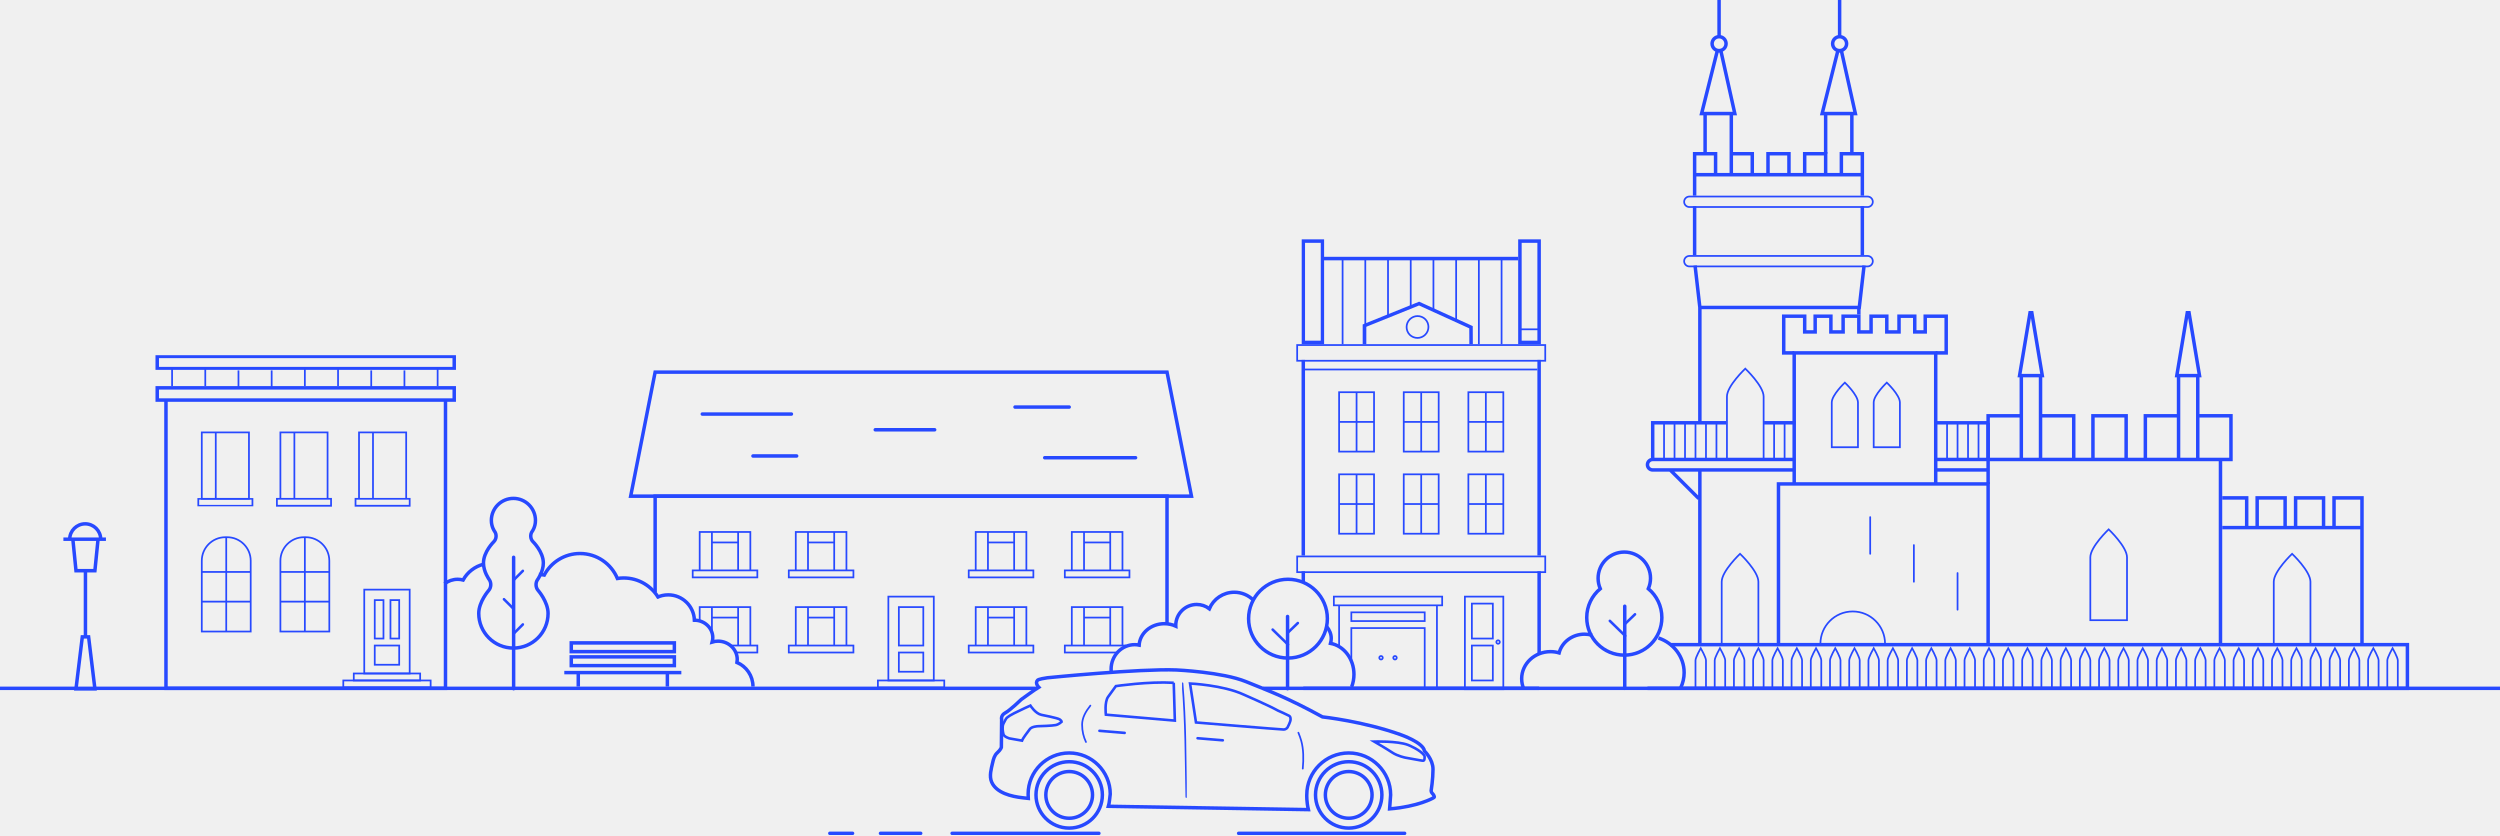
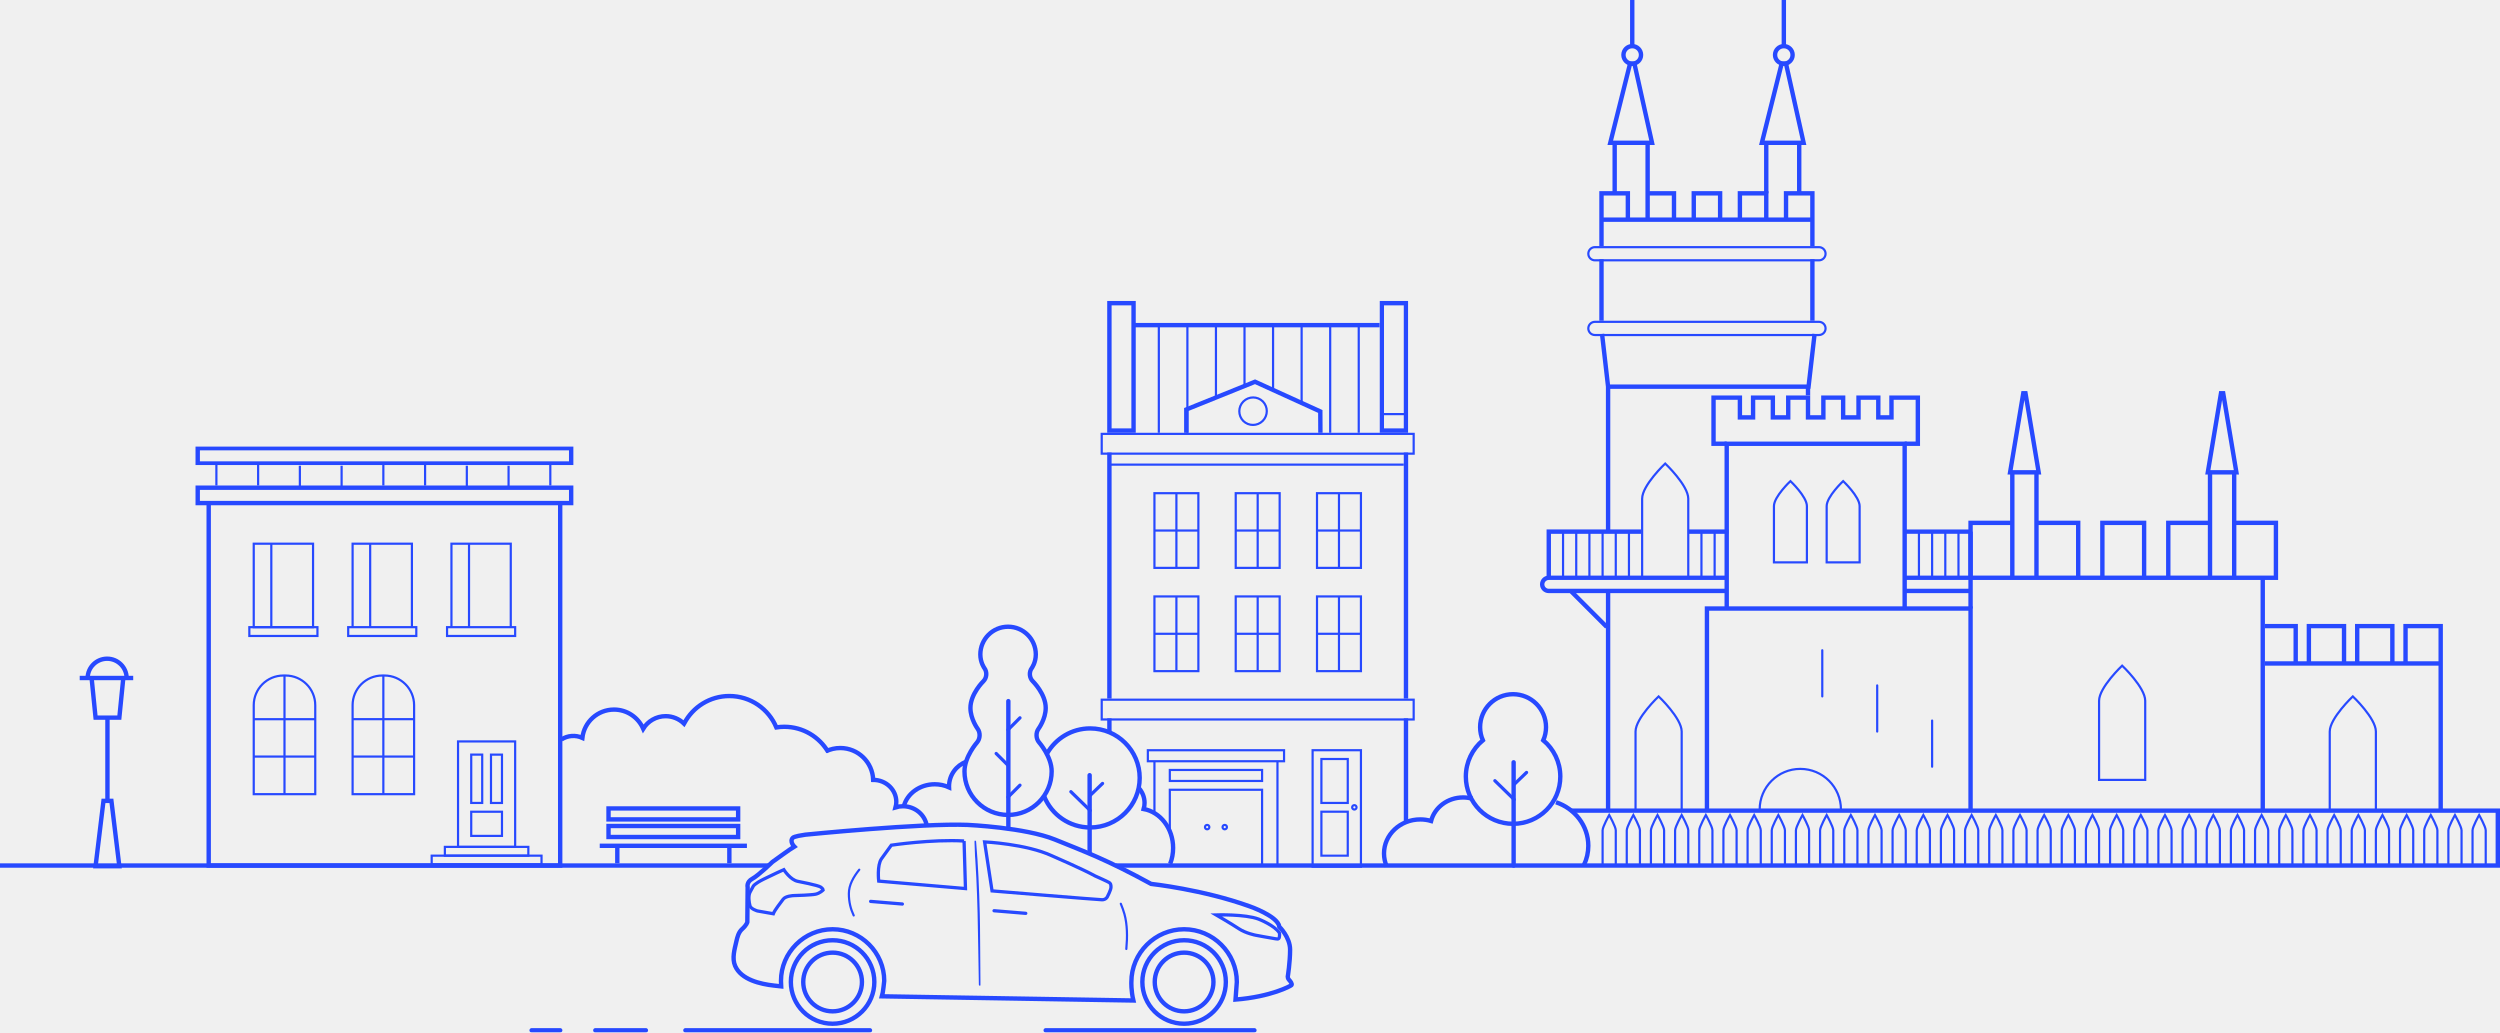
- <svg xmlns="http://www.w3.org/2000/svg" xmlns:xlink="http://www.w3.org/1999/xlink" width="1431" height="478" viewBox="0 0 1431 478">
+ <svg xmlns="http://www.w3.org/2000/svg" xmlns:xlink="http://www.w3.org/1999/xlink" width="1138" height="470" viewBox="0 0 1138 470">
  <defs>
-     <path id="a" d="M0 478h1431V0H0z" />
+     <path id="a" d="M0 470h1138V0H0z" />
  </defs>
  <g fill="none" fill-rule="evenodd">
    <path stroke="#2749FF" d="M98.5 211v10m17 64.5h27v-38h-27zm28 76h-28V321c0-7.456 6.044-13.5 13.5-13.5h1c7.456 0 13.5 6.044 13.5 13.5v40.5z" />
    <path stroke="#2749FF" stroke-width="2" d="M39.894 308.63a8.88 8.88 0 0 1 17.759 0m-21.366 0h24.349m-18.939.001l1.804 18.036h10.821l1.804-18.036m-7.214 18.036v37.875m-5.411 29.76l3.607-29.76h3.607l3.608 29.76z" />
    <mask id="b" fill="#fff">
      <use xlink:href="#a" />
    </mask>
    <path stroke="#2749FF" mask="url(#b)" d="M196.5 393.5h50v-4h-50zm-67-86v54m-14-34.122h28" />
    <path stroke="#2749FF" stroke-width="2" mask="url(#b)" d="M90 211h170v-7H90z" />
-     <path stroke="#2749FF" mask="url(#b)" d="M113.5 289.5h31v-4h-31z" />
-     <path stroke="#2749FF" stroke-width="2" mask="url(#b)" d="M956 369h422v25H943" />
-     <path stroke="#2749FF" d="M970.5 393.938V377.98c0-1.651 3-6.98 3-6.98s3 5.329 3 6.98V394m5-.063v-15.956c0-1.651 3-6.98 3-6.98s3 5.329 3 6.98V394" mask="url(#b)" />
-     <path stroke="#2749FF" stroke-width="2" d="M1027 269h-81c-1.65 0-3-1.35-3-3s1.35-3 3-3h81m-54 6v100m-17-100l16.375 16.375M1018 369v-92h120v92" mask="url(#b)" />
-     <path stroke="#2749FF" stroke-linecap="round" d="M1070.5 296v21m25-5v21m25-5v21" mask="url(#b)" />
-     <path stroke="#2749FF" stroke-width="2" mask="url(#b)" d="M1027 277v-75h81v75" />
-     <path stroke="#2749FF" d="M992.5 393.938V377.98c0-1.651 3-6.98 3-6.98s3 5.329 3 6.98V394m5-.063v-15.956c0-1.651 3-6.98 3-6.98s3 5.329 3 6.98V394m5-.063v-15.956c0-1.651 3-6.98 3-6.98s3 5.329 3 6.98V394m5-.063v-15.956c0-1.651 3-6.98 3-6.98s3 5.329 3 6.98V394m5-.063v-15.956c0-1.651 3-6.98 3-6.98s3 5.329 3 6.98V394m5-.063v-15.956c0-1.651 3-6.98 3-6.98s3 5.329 3 6.98V394m5-.063v-15.956c0-1.651 3-6.98 3-6.98s3 5.329 3 6.98V394m5-.063v-15.956c0-1.651 3-6.98 3-6.98s3 5.329 3 6.98V394m5-.063v-15.956c0-1.651 3-6.98 3-6.98s3 5.329 3 6.98V394m5-.063v-15.956c0-1.651 3-6.98 3-6.98s3 5.329 3 6.98V394m5-.063v-15.956c0-1.651 3-6.98 3-6.98s3 5.329 3 6.98V394m5-.063v-15.956c0-1.651 3-6.98 3-6.98s3 5.329 3 6.98V394m-113-25v-36c0-6.075-10.5-16-10.5-16s-10.5 9.925-10.5 16v36" mask="url(#b)" />
-     <path stroke="#2749FF" stroke-width="2" mask="url(#b)" d="M946 263v-21h42" />
-     <path stroke="#2749FF" d="M1009.5 263v-36c0-6.075-10.5-16-10.5-16s-10.5 9.925-10.5 16v36m90.5 105.5c0-10.217-8.283-18.5-18.5-18.5s-18.5 8.283-18.5 18.5m82.5 25.438V377.98c0-1.651 3-6.98 3-6.98s3 5.329 3 6.98V394m5-.063v-15.956c0-1.651 3-6.98 3-6.98s3 5.329 3 6.98V394m5-.063v-15.956c0-1.651 3-6.98 3-6.98s3 5.329 3 6.98V394m5-.063v-15.956c0-1.651 3-6.98 3-6.98s3 5.329 3 6.98V394m5-.063v-15.956c0-1.651 3-6.98 3-6.98s3 5.329 3 6.98V394m5-.063v-15.956c0-1.651 3-6.98 3-6.98s3 5.329 3 6.98V394m5-.063v-15.956c0-1.651 3-6.98 3-6.98s3 5.329 3 6.98V394m5-.063v-15.956c0-1.651 3-6.98 3-6.98s3 5.329 3 6.98V394m5-.063v-15.956c0-1.651 3-6.98 3-6.98s3 5.329 3 6.98V394m5-.063v-15.956c0-1.651 3-6.98 3-6.98s3 5.329 3 6.98V394m5-.063v-15.956c0-1.651 3-6.98 3-6.98s3 5.329 3 6.98V394m5-.063v-15.956c0-1.651 3-6.98 3-6.98s3 5.329 3 6.98V394m5-.063v-15.956c0-1.651 3-6.98 3-6.98s3 5.329 3 6.98V394m5-.063v-15.956c0-1.651 3-6.98 3-6.98s3 5.329 3 6.98V394m5-.063v-15.956c0-1.651 3-6.98 3-6.98s3 5.329 3 6.98V394m5-.063v-15.956c0-1.651 3-6.98 3-6.98s3 5.329 3 6.98V394m5-.063v-15.956c0-1.651 3-6.98 3-6.98s3 5.329 3 6.98V394m5-.063v-15.956c0-1.651 3-6.98 3-6.98s3 5.329 3 6.98V394m5-.063v-15.956c0-1.651 3-6.98 3-6.98s3 5.329 3 6.98V394m5-.063v-15.956c0-1.651 3-6.98 3-6.98s3 5.329 3 6.98V394m5-.063v-15.956c0-1.651 3-6.98 3-6.98s3 5.329 3 6.98V394m5-.063v-15.956c0-1.651 3-6.98 3-6.98s3 5.329 3 6.98V394m5-.063v-15.956c0-1.651 3-6.98 3-6.98s3 5.329 3 6.98V394m-420-152v21m6-21v21m6-21v21m6-21v21m6-21v21m6-21v21m33-21v21m6-21v21m93-21v21m6-21v21m6-21v21m6-21v21m-69-7v-25.615c0-4.323-7.5-11.385-7.5-11.385s-7.5 7.062-7.5 11.385V256h15zm24 0v-25.615c0-4.323-7.5-11.385-7.5-11.385s-7.5 7.062-7.5 11.385V256h15zm235 113v-36c0-6.075-10.5-16-10.5-16s-10.5 9.925-10.5 16v36" mask="url(#b)" />
-     <path stroke="#2749FF" stroke-width="2" mask="url(#b)" d="M1156 215l6-36h1l6 36zm1 48v-48h11v48m78-48l6-36h1l6 36zm1 48v-48h11v48m-120 0v-25h19m11 0h19v25m11 0v-25h19v25m11 0v-25h19" />
-     <path stroke="#2749FF" stroke-width="2" mask="url(#b)" d="M1138 263h139v-25h-19" />
-     <path stroke="#2749FF" d="M1069 152.5H967c-1.65 0-3-1.35-3-3s1.35-3 3-3h102c1.65 0 3 1.35 3 3s-1.35 3-3 3zm0-34H967c-1.65 0-3-1.35-3-3s1.35-3 3-3h102c1.65 0 3 1.35 3 3s-1.35 3-3 3z" mask="url(#b)" />
-     <path stroke="#2749FF" stroke-width="2" mask="url(#b)" d="M970.25 152l2.75 24h91.25l2.75-24m-94 24v66m91-66v4" />
-     <path stroke="#2749FF" d="M1217.5 355v-36c0-6.075-10.5-16-10.5-16s-10.5 9.925-10.5 16v36h21z" mask="url(#b)" />
-     <path stroke="#2749FF" stroke-width="2" d="M1108 242h30m-30 21h30m-30 6h30M970 100V88h12v12m9 0V88h12v12m9 0V88h12v12m9 0V88h12v12m9 0V88h12v12m-96 12v-12h96v12m-92-47l9-36h2l8 36zm2 23V65h15v23m281 214h80v67m-16-67v-17h16v17m-38 0v-17h16v17m-38 0v-17h16v17m-36-17h14v17" mask="url(#b)" />
-     <path stroke="#2749FF" stroke-width="2" d="M984 0v21m4 4a4 4 0 1 1-8 0 4 4 0 0 1 8 0zm55 40l9-36h2l8 36zm2 23V65h15v23" mask="url(#b)" />
-     <path stroke="#2749FF" stroke-width="2" d="M1053 0v21m4 4a4 4 0 1 1-8 0 4 4 0 0 1 8 0zm-30 177h-6v-21h12v9h6v-9h9v9h7v-9h9v9h7v-9h9v9h7v-9h9v9h6v-9h12v21h-6M881 327v47.5m0 19.5H746m0-60.333V327" mask="url(#b)" />
-     <path stroke="#2749FF" d="M822.5 346.5v48m-56-25v-23m0-41h20v-34h-20zm72 89h22v-53h-22zm-96-67h142v-9h-142zm34-56.5v34.5m10-17h-20m74 17h20v-34h-20zm10-34.5v34.5m10-17h-20m-37 17h20v-34h-20zm10-34.5v34.5m10-17h-20m-37-30h20v-34h-20zm10-34.5v34.5m10-17h-20m74 17h20v-34h-20zm10-34.5v34.5m10-17h-20m-37 17h20v-34h-20zm10-34.5v34.5m10-17h-20" mask="url(#b)" />
-     <path stroke="#2749FF" stroke-width="2" d="M746 318V206m135 0v112" mask="url(#b)" />
-     <path stroke="#2749FF" d="M746 211.5h134m-137.5-5h142v-9h-142z" mask="url(#b)" />
-     <path stroke="#2749FF" stroke-width="2" mask="url(#b)" d="M746 196h11v-58h-11z" />
-     <path stroke="#2749FF" d="M746 188.5h11" mask="url(#b)" />
-     <path stroke="#2749FF" stroke-width="2" mask="url(#b)" d="M870 196h11v-58h-11z" />
-     <path stroke="#2749FF" d="M870 188.5h11m-38.5 177h12v-20h-12zm-74-217.5v49m13-49v49m13-49v33m13-33v28m13-28v30m13-30v36m13-36v49m13-49v49" mask="url(#b)" />
-     <path stroke="#2749FF" stroke-width="2" mask="url(#b)" d="M781 197v-10.604l31.291-12.625L842 187.298l.05 9.702" />
-     <path stroke="#2749FF" d="M815.837 182.727a6.291 6.291 0 0 1-8.896 8.897 6.291 6.291 0 0 1 8.896-8.897zM842.5 389.5h12v-20h-12zm16-22a1 1 0 1 1-2 0 1 1 0 0 1 2 0zm-85 10.251V359.5h42v34m-52-47h62v-5h-62z" mask="url(#b)" />
-     <path stroke="#2749FF" d="M791.5 376.5a1 1 0 1 1-2 0 1 1 0 0 1 2 0zm8 0a1 1 0 1 1-2 0 1 1 0 0 1 2 0zm-26-21h42v-5h-42z" mask="url(#b)" />
-     <path stroke="#2749FF" stroke-width="2" d="M1431 394H723m-129 0H0m276.91-71.049c-5.093 1.218-9.362 4.561-11.82 9.038a12.4 12.4 0 0 0-3.09-.403c-2.844 0-5.461.96-7.55 2.57m53.996-5.322c1.058 0 2.09.107 3.09.309 3.891-7.322 11.594-12.309 20.464-12.309 9.645 0 17.911 5.896 21.397 14.28a23.378 23.378 0 0 1 3.603-.28c8.541 0 15.998 4.626 20.014 11.506" mask="url(#b)" />
-     <path stroke="#2749FF" mask="url(#b)" d="M508.5 389.5h26v-48h-26z" />
-     <path stroke="#2749FF" mask="url(#b)" d="M514.5 369.5h14v-22h-14zm-12 24h38v-4h-38z" />
-     <path stroke="#2749FF" stroke-width="2" d="M431 393c0-6.211-3.774-11.539-9.154-13.818.092-.549.154-1.108.154-1.682 0-5.799-4.925-10.5-11-10.5a11.46 11.46 0 0 0-3.343.497c.216-.8.343-1.634.343-2.497 0-5.523-4.701-10-10.525-9.999-.266-8.052-6.859-14.501-14.975-14.501-2.333 0-4.541.532-6.509 1.482M375 339v-55h293v72.667" mask="url(#b)" />
-     <path stroke="#2749FF" mask="url(#b)" d="M514.5 384.5h14v-11h-14z" />
-     <path stroke="#2749FF" stroke-width="2" mask="url(#b)" d="M682 284H361l14-71h293z" />
-     <path stroke="#2749FF" mask="url(#b)" d="M640.001 373.5H609.5v-4h35m-31 0h7v-22h-7zm7-16h15v-6h-15zm15 16h7v-22h-7zm-26-39h37v-4h-37zm4-4h7v-22h-7zm7-16h15v-6h-15zm15 16h7v-22h-7zm-81 47h37v-4h-37zm4-4h7v-22h-7zm7-16h15v-6h-15zm15 16h7v-22h-7zm-26-39h37v-4h-37zm4-4h7v-22h-7zm7-16h15v-6h-15zm15 16h7v-22h-7zm-129 47h37v-4h-37zm4-4h7v-22h-7zm7-16h15v-6h-15zm15 16h7v-22h-7zm-26-39h37v-4h-37zm4-4h7v-22h-7zm7-16h15v-6h-15zm15 16h7v-22h-7zm-59 43h15v4h-12.167M400.5 355.335V347.5h7v14m0-8h15v-6h-15zm15 16h7v-22h-7zm-26-39h37v-4h-37zm4-4h7v-22h-7zm7-16h15v-6h-15zm15 16h7v-22h-7z" />
-     <path stroke="#2749FF" stroke-linecap="round" stroke-width="2" d="M402 237h51m-22 24h25m45-15h34m63 16h52m-69-29h31" mask="url(#b)" />
-     <path stroke="#2749FF" stroke-width="2" d="M796 455c0-13.2-10.8-24-24-24s-24 10.8-24 24c0 0-.175 3.858.912 8.429l-114.435-1.91c.476-1.483 1.023-7.019 1.023-7.019 0-12.925-10.575-23.5-23.5-23.5s-23.5 10.575-23.5 23.5l.1 2.5-3.309-.368c-6.171-.686-14.913-2.672-17.652-8.933-1.535-3.508-.225-7.687.555-11.163.449-1.994 1.01-4.17 2.589-5.59 2.124-1.912 2.397-3.185 2.397-3.185l.151-15.923s-.637-2.336 2.123-3.822c2.76-1.487 9.129-7.643 9.129-7.643s8.493-6.157 9.979-7.007c0 0-2.335-2.335-.637-4.034 0 0 .425-.637 5.626-1.38 0 0 52.866-5.307 73.885-4.458 0 0 26.22 1.168 39.808 6.688 13.588 5.52 23.567 9.13 43.736 20.17 0 0 23.566 2.547 44.798 10.19 0 0 12.951 4.459 13.588 9.342 0 0 4.883 4.671 4.883 10.403 0 5.733-1.062 12.315-1.062 12.315s0 .848.637 1.485c.637.638 1.487 1.911 1.062 2.336-.425.425-9.342 5.307-25.478 6.582L796 455z" mask="url(#b)" />
-     <path stroke="#2749FF" stroke-linecap="round" stroke-width="1.5" d="M681.185 391.243s18.896.85 30.785 6.37c0 0 14.225 6.156 19.533 9.13 0 0 5.732 2.547 6.37 2.971.636.425.848.85.848 2.124 0 1.273-1.698 4.458-1.698 4.458s-.637 1.274-2.336 1.274c-1.698 0-50.105-4.034-50.105-4.034l-3.397-22.293zm18.739 32.51c-5.437-.445-10.601-.873-14.431-1.19m-41.743-3.055c-5.437-.447-10.6-.874-14.43-1.191m42.523-27.499l.637 21.656-39.49-3.397s-.849-7.219 1.274-10.19a716.27 716.27 0 0 1 4.458-6.158s18.472-2.76 33.121-1.91z" mask="url(#b)" />
-     <path stroke="#2749FF" stroke-linecap="round" d="M624.132 403.889c-2.668 3.349-4.73 6.954-4.73 10.922 0 3.806.84 7.01 2.202 9.907m121.586-5.325c.634 1.528 1.21 3.077 1.653 4.676 1.289 4.67 1.399 10.25.864 15.9" mask="url(#b)" />
-     <path stroke="#2749FF" stroke-linecap="round" stroke-width="2" d="M598.637 455c0 7.38 5.983 13.362 13.363 13.362s13.363-5.982 13.363-13.362-5.983-13.362-13.363-13.362-13.363 5.982-13.363 13.362z" mask="url(#b)" />
-     <path stroke="#2749FF" stroke-linecap="round" stroke-width="2" d="M593 455c0 10.493 8.506 19 19 19s19-8.507 19-19-8.506-19-19-19-19 8.507-19 19z" mask="url(#b)" />
-     <path stroke="#2749FF" stroke-linecap="round" stroke-width="1.5" d="M589.785 403.876s2.972 4.671 6.37 5.308c0 0 9.447 1.804 10.51 2.654 1.06.849 1.06 1.273 1.06 1.273s-1.486 1.487-3.397 1.911c-1.91.424-9.129.637-9.766.637-.637 0-4.034.212-5.095 1.698-1.062 1.487-3.822 4.883-4.459 6.582l-7.219-1.274s-2.972-.849-3.397-2.335c-.424-1.486-.849-4.459 0-6.157.85-1.698 1.487-2.76 1.487-2.76s.424-1.061 4.671-3.184c4.246-2.124 9.235-4.353 9.235-4.353zm196.813 20.594s13.163-.425 19.32 1.91c0 0 7.325 2.867 9.448 6.264 0 0 .212.638 0 1.91-.212 1.274-1.061.85-2.548.638-1.486-.212-8.28-1.487-8.28-1.487s-4.46-.848-7.643-2.971c-3.185-2.123-10.297-6.264-10.297-6.264z" mask="url(#b)" />
-     <path stroke="#2749FF" stroke-linecap="round" d="M676.832 391.137c1.885 21.776 1.797 43.274 2.244 65.073" mask="url(#b)" />
-     <path stroke="#2749FF" stroke-linecap="round" stroke-width="2" d="M709 477h95m-259 0h84m-125 0h23m-52 0h13m270.637-22c0 7.38 5.983 13.362 13.363 13.362s13.363-5.982 13.363-13.362-5.983-13.362-13.363-13.362-13.363 5.982-13.363 13.362z" mask="url(#b)" />
-     <path stroke="#2749FF" stroke-linecap="round" stroke-width="2" d="M753 455c0 10.493 8.506 19 19 19s19-8.507 19-19-8.506-19-19-19-19 8.507-19 19z" mask="url(#b)" />
-     <path stroke="#2749FF" stroke-width="2" d="M773.662 393.216A19.874 19.874 0 0 0 775 386c0-8.941-5.8-16.34-13.397-17.741.251-.88.397-1.802.397-2.76 0-2.613-1-5.004-2.656-6.842m-41.882-15.113A15.445 15.445 0 0 0 706.5 339c-6.41 0-11.91 3.89-14.269 9.44a11.93 11.93 0 0 0-7.23-2.44c-6.629 0-12 5.373-12 12 0 .135.014.266.02.4a15.787 15.787 0 0 0-6.52-1.4c-7.729 0-14.027 5.425-14.459 12.256A13.17 13.17 0 0 0 649.5 369c-7.456 0-13.5 6.268-13.5 14 0 .504.025 1.002.075 1.492m325.962 9.192A20.12 20.12 0 0 0 964 385c0-9.165-6.15-16.958-14.726-19.825m-38.004-1.591A15.981 15.981 0 0 0 907 363c-7.067 0-12.976 4.566-14.566 10.707A17.442 17.442 0 0 0 887.5 373c-9.112 0-16.5 6.939-16.5 15.5 0 2.092.442 4.087 1.241 5.908" mask="url(#b)" />
-     <path stroke="#2749FF" stroke-width="2" d="M943.503 336.98a14.94 14.94 0 0 0 1.247-5.98c0-8.284-6.716-15-15-15-8.285 0-15 6.716-15 15 0 2.127.448 4.147 1.246 5.98-4.732 3.943-7.746 9.878-7.746 16.52 0 11.875 9.626 21.5 21.5 21.5s21.5-9.625 21.5-21.5c0-6.642-3.015-12.577-7.747-16.52zM323 385h67m-59 0v8m51-8v8m-55-12h59v-5h-59zm0-8h59v-5h-59z" mask="url(#b)" />
+     <path stroke="#2749FF" mask="url(#b)" d="M113.5 289.5h31v-4h-31zm616 104.438V377.98c0-1.651 3-6.98 3-6.98s3 5.329 3 6.98V394m5-.063v-15.956c0-1.651 3-6.98 3-6.98s3 5.329 3 6.98V394" />
+     <path stroke="#2749FF" stroke-width="2" d="M786 269h-81c-1.65 0-3-1.35-3-3s1.35-3 3-3h81m-54 6v100m-17-100l16.375 16.375M777 369v-92h120v92" mask="url(#b)" />
+     <path stroke="#2749FF" stroke-linecap="round" d="M829.5 296v21m25-5v21m25-5v21" mask="url(#b)" />
+     <path stroke="#2749FF" stroke-width="2" mask="url(#b)" d="M786 277v-75h81v75" />
+     <path stroke="#2749FF" d="M751.5 393.938V377.98c0-1.651 3-6.98 3-6.98s3 5.329 3 6.98V394m5-.063v-15.956c0-1.651 3-6.98 3-6.98s3 5.329 3 6.98V394m5-.063v-15.956c0-1.651 3-6.98 3-6.98s3 5.329 3 6.98V394m5-.063v-15.956c0-1.651 3-6.98 3-6.98s3 5.329 3 6.98V394m5-.063v-15.956c0-1.651 3-6.98 3-6.98s3 5.329 3 6.98V394m5-.063v-15.956c0-1.651 3-6.98 3-6.98s3 5.329 3 6.98V394m5-.063v-15.956c0-1.651 3-6.98 3-6.98s3 5.329 3 6.98V394m5-.063v-15.956c0-1.651 3-6.98 3-6.98s3 5.329 3 6.98V394m5-.063v-15.956c0-1.651 3-6.98 3-6.98s3 5.329 3 6.98V394m5-.063v-15.956c0-1.651 3-6.98 3-6.98s3 5.329 3 6.98V394m5-.063v-15.956c0-1.651 3-6.98 3-6.98s3 5.329 3 6.98V394m5-.063v-15.956c0-1.651 3-6.98 3-6.98s3 5.329 3 6.98V394m-113-25v-36c0-6.075-10.5-16-10.5-16s-10.5 9.925-10.5 16v36" mask="url(#b)" />
+     <path stroke="#2749FF" stroke-width="2" mask="url(#b)" d="M705 263v-21h42" />
+     <path stroke="#2749FF" d="M768.5 263v-36c0-6.075-10.5-16-10.5-16s-10.5 9.925-10.5 16v36M838 368.5c0-10.217-8.283-18.5-18.5-18.5s-18.5 8.283-18.5 18.5m82.5 25.438V377.98c0-1.651 3-6.98 3-6.98s3 5.329 3 6.98V394m5-.063v-15.956c0-1.651 3-6.98 3-6.98s3 5.329 3 6.98V394m5-.063v-15.956c0-1.651 3-6.98 3-6.98s3 5.329 3 6.98V394m5-.063v-15.956c0-1.651 3-6.98 3-6.98s3 5.329 3 6.98V394m5-.063v-15.956c0-1.651 3-6.98 3-6.98s3 5.329 3 6.98V394m5-.063v-15.956c0-1.651 3-6.98 3-6.98s3 5.329 3 6.98V394m5-.063v-15.956c0-1.651 3-6.98 3-6.98s3 5.329 3 6.98V394m5-.063v-15.956c0-1.651 3-6.98 3-6.98s3 5.329 3 6.98V394m5-.063v-15.956c0-1.651 3-6.98 3-6.98s3 5.329 3 6.98V394m5-.063v-15.956c0-1.651 3-6.98 3-6.98s3 5.329 3 6.98V394m5-.063v-15.956c0-1.651 3-6.98 3-6.98s3 5.329 3 6.98V394m5-.063v-15.956c0-1.651 3-6.98 3-6.98s3 5.329 3 6.98V394m5-.063v-15.956c0-1.651 3-6.98 3-6.98s3 5.329 3 6.98V394m5-.063v-15.956c0-1.651 3-6.98 3-6.98s3 5.329 3 6.98V394m5-.063v-15.956c0-1.651 3-6.98 3-6.98s3 5.329 3 6.98V394m5-.063v-15.956c0-1.651 3-6.98 3-6.98s3 5.329 3 6.98V394m5-.063v-15.956c0-1.651 3-6.98 3-6.98s3 5.329 3 6.98V394m5-.063v-15.956c0-1.651 3-6.98 3-6.98s3 5.329 3 6.98V394m5-.063v-15.956c0-1.651 3-6.98 3-6.98s3 5.329 3 6.98V394m5-.063v-15.956c0-1.651 3-6.98 3-6.98s3 5.329 3 6.98V394m5-.063v-15.956c0-1.651 3-6.98 3-6.98s3 5.329 3 6.98V394m5-.063v-15.956c0-1.651 3-6.98 3-6.98s3 5.329 3 6.98V394m5-.063v-15.956c0-1.651 3-6.98 3-6.98s3 5.329 3 6.98V394m-420-152v21m6-21v21m6-21v21m6-21v21m6-21v21m6-21v21m33-21v21m6-21v21m93-21v21m6-21v21m6-21v21m6-21v21m-69-7v-25.615c0-4.323-7.5-11.385-7.5-11.385s-7.5 7.062-7.5 11.385V256h15zm24 0v-25.615c0-4.323-7.5-11.385-7.5-11.385s-7.5 7.062-7.5 11.385V256h15zm235 113v-36c0-6.075-10.5-16-10.5-16s-10.5 9.925-10.5 16v36" mask="url(#b)" />
+     <path stroke="#2749FF" stroke-width="2" mask="url(#b)" d="M915 215l6-36h1l6 36zm1 48v-48h11v48m78-48l6-36h1l6 36zm1 48v-48h11v48m-120 0v-25h19m11 0h19v25m11 0v-25h19v25m11 0v-25h19" />
+     <path stroke="#2749FF" stroke-width="2" mask="url(#b)" d="M897 263h139v-25h-19" />
+     <path stroke="#2749FF" d="M828 152.5H726c-1.65 0-3-1.35-3-3s1.35-3 3-3h102c1.65 0 3 1.35 3 3s-1.35 3-3 3zm0-34H726c-1.65 0-3-1.35-3-3s1.35-3 3-3h102c1.65 0 3 1.35 3 3s-1.35 3-3 3z" mask="url(#b)" />
+     <path stroke="#2749FF" stroke-width="2" mask="url(#b)" d="M729.25 152l2.75 24h91.25l2.75-24m-94 24v66m91-66v4" />
+     <path stroke="#2749FF" d="M976.5 355v-36c0-6.075-10.5-16-10.5-16s-10.5 9.925-10.5 16v36h21z" mask="url(#b)" />
+     <path stroke="#2749FF" stroke-width="2" d="M867 242h30m-30 21h30m-30 6h30M729 100V88h12v12m9 0V88h12v12m9 0V88h12v12m9 0V88h12v12m9 0V88h12v12m-96 12v-12h96v12m-92-47l9-36h2l8 36zm2 23V65h15v23m281 214h80v67m-16-67v-17h16v17m-38 0v-17h16v17m-38 0v-17h16v17m-36-17h14v17" mask="url(#b)" />
+     <path stroke="#2749FF" stroke-width="2" d="M743 0v21m4 4a4 4 0 1 1-8 0 4 4 0 0 1 8 0zm55 40l9-36h2l8 36zm2 23V65h15v23" mask="url(#b)" />
+     <path stroke="#2749FF" stroke-width="2" d="M812 0v21m4 4a4 4 0 1 1-8 0 4 4 0 0 1 8 0zm-30 177h-6v-21h12v9h6v-9h9v9h7v-9h9v9h7v-9h9v9h7v-9h9v9h6v-9h12v21h-6M508 394h629v-25H715" mask="url(#b)" />
+     <path stroke="#2749FF" d="M581.5 346.5v48m-56-25v-23m0-41h20v-34h-20zm72 89h22v-53h-22zm-96-67h142v-9h-142zm34-56.5v34.5m10-17h-20m74 17h20v-34h-20zm10-34.5v34.5m10-17h-20m-37 17h20v-34h-20zm10-34.5v34.5m10-17h-20m-37-30h20v-34h-20zm10-34.5v34.5m10-17h-20m74 17h20v-34h-20zm10-34.5v34.5m10-17h-20m-37 17h20v-34h-20zm10-34.5v34.5m10-17h-20" mask="url(#b)" />
+     <path stroke="#2749FF" stroke-width="2" d="M505 318V206m135 0v112" mask="url(#b)" />
+     <path stroke="#2749FF" d="M505 211.5h134m-137.5-5h142v-9h-142z" mask="url(#b)" />
+     <path stroke="#2749FF" stroke-width="2" mask="url(#b)" d="M505 196h11v-58h-11z" />
+     <path stroke="#2749FF" d="M505 188.5h11" mask="url(#b)" />
+     <path stroke="#2749FF" stroke-width="2" mask="url(#b)" d="M629 196h11v-58h-11z" />
+     <path stroke="#2749FF" d="M629 188.5h11m-38.5 177h12v-20h-12zm-74-217.5v49m13-49v49m13-49v33m13-33v28m13-28v30m13-30v36m13-36v49m13-49v49" mask="url(#b)" />
+     <path stroke="#2749FF" stroke-width="2" mask="url(#b)" d="M540 197v-10.604l31.291-12.625L601 187.298l.05 9.702" />
+     <path stroke="#2749FF" d="M574.837 182.727a6.291 6.291 0 0 1-8.896 8.897 6.291 6.291 0 0 1 8.896-8.897zM601.5 389.5h12v-20h-12zm16-22a1 1 0 1 1-2 0 1 1 0 0 1 2 0zm-85 10.251V359.5h42v34m-52-47h62v-5h-62z" mask="url(#b)" />
+     <path stroke="#2749FF" d="M550.5 376.5a1 1 0 1 1-2 0 1 1 0 0 1 2 0zm8 0a1 1 0 1 1-2 0 1 1 0 0 1 2 0zm-26-21h42v-5h-42z" mask="url(#b)" />
+     <path stroke="#2749FF" stroke-width="2" d="M349.666 394H0m377.015-51.66c-4.017-6.88-11.473-11.506-20.015-11.506-1.225 0-2.428.097-3.602.28-3.486-8.383-11.752-14.28-21.398-14.28-8.87 0-16.572 4.987-20.464 12.309l-.156.267A11.964 11.964 0 0 0 303 326c-4.32 0-8.094 2.29-10.208 5.714-2.235-5.126-7.341-8.714-13.292-8.714-7.461 0-13.6 5.637-14.404 12.884a9.966 9.966 0 0 0-9.554.735" mask="url(#b)" />
+     <path stroke="#2749FF" stroke-width="2" d="M421.88 375.941c-.79-5.06-5.36-8.94-10.88-8.94-1.166 0-2.288.174-3.343.496.216-.8.343-1.634.343-2.497 0-5.523-4.701-10-10.525-9.999-.265-8.052-6.86-14.5-14.975-14.5-2.332 0-4.54.531-6.51 1.481m156.672 51.234A19.874 19.874 0 0 0 534 386c0-8.941-5.8-16.34-13.397-17.741.251-.88.397-1.802.397-2.76 0-2.613-1-5.004-2.656-6.842" mask="url(#b)" />
+     <path stroke="#2749FF" stroke-width="2" d="M439.897 346.72C435.291 348.396 432 352.814 432 358c0 .135.015.266.02.4a15.772 15.772 0 0 0-6.52-1.4c-6.846 0-12.568 4.257-14.087 9.977m309.624 26.707A20.12 20.12 0 0 0 723 385c0-9.165-6.15-16.958-14.726-19.825m-38.004-1.591A15.981 15.981 0 0 0 666 363c-7.067 0-12.976 4.566-14.566 10.707A17.442 17.442 0 0 0 646.5 373c-9.112 0-16.5 6.939-16.5 15.5 0 2.092.442 4.087 1.241 5.908" mask="url(#b)" />
+     <path stroke="#2749FF" stroke-width="2" d="M702.503 336.98a14.94 14.94 0 0 0 1.247-5.98c0-8.284-6.716-15-15-15-8.285 0-15 6.716-15 15 0 2.127.448 4.147 1.246 5.98-4.732 3.943-7.746 9.878-7.746 16.52 0 11.875 9.626 21.5 21.5 21.5s21.5-9.625 21.5-21.5c0-6.642-3.015-12.577-7.747-16.52zM273 385h67m-59 0v8m51-8v8m-55-12h59v-5h-59zm0-8h59v-5h-59z" mask="url(#b)" />
    <path stroke="#2749FF" mask="url(#b)" d="M208.5 385.5h26v-48h-26z" />
    <path stroke="#2749FF" mask="url(#b)" d="M214.5 365.5h5v-22h-5zm-12 24h38v-4h-38zm12-9h14v-11h-14z" />
    <path stroke="#2749FF" stroke-width="2" mask="url(#b)" d="M90 229h170v-7H90zm5 165h160V229H95z" />
    <path stroke="#2749FF" d="M117.5 211v10m19-9v10m19-10v10m19-11v10m19-10v10m19-9v10m19-10v10m19-11v10m-27 144.5h5v-22h-5zm-63-80h27v-38h-27zm-2 4h31v-4h-31zm47-4h27v-38h-27zm-2 4h31v-4h-31zm-88 54.878h28m45 17.122h-28V321c0-7.456 6.044-13.5 13.5-13.5h1c7.456 0 13.5 6.044 13.5 13.5v40.5zm-14-54v54m-14-34.122h28m-28 17h28" mask="url(#b)" />
-     <path stroke="#2749FF" stroke-width="2" d="M970 146v-28m96 0v28m205 223V263M757 148h112M714.696 354.123c0-12.451 10.094-22.545 22.545-22.545 12.452 0 22.545 10.094 22.545 22.545 0 12.452-10.093 22.546-22.545 22.546-12.45 0-22.545-10.094-22.545-22.546" mask="url(#b)" />
-     <path stroke="#2749FF" stroke-linecap="round" stroke-width="1.5" d="M742.877 356.629l-5.845 5.636m-8.558-1.88l8.768 8.56m198.635-17.316l-5.845 5.636m-8.558-1.88l8.768 8.56" mask="url(#b)" />
-     <path stroke="#2749FF" stroke-linecap="round" stroke-width="2" d="M737 352.871v41.332M294 319v75.203M930 347v47" mask="url(#b)" />
-     <path stroke="#2749FF" d="M794.5 359.5V394" mask="url(#b)" />
-     <path stroke="#2749FF" stroke-width="2" d="M1009.75 242h18m110.25 0v35" mask="url(#b)" />
+     <path stroke="#2749FF" stroke-width="2" d="M729 146v-28m96 0v28m205 223V263M516 148h112M476.668 342.929c3.887-6.781 11.197-11.351 19.573-11.351 12.452 0 22.546 10.094 22.546 22.545 0 12.452-10.095 22.546-22.546 22.546-9.42 0-17.491-5.78-20.863-13.984" mask="url(#b)" />
+     <path stroke="#2749FF" stroke-linecap="round" stroke-width="1.5" d="M501.877 356.629l-5.845 5.636m-8.558-1.88l8.768 8.56m198.635-17.316l-5.845 5.636m-8.558-1.88l8.768 8.56" mask="url(#b)" />
+     <path stroke="#2749FF" stroke-linecap="round" stroke-width="2" d="M496 352.871v35.13M689 347v47" mask="url(#b)" />
+     <path stroke="#2749FF" stroke-width="2" d="M768.75 242h18M897 242v35" mask="url(#b)" />
    <path stroke="#2749FF" d="M168.5 247.5v38m45-38v38m-90-38v38" mask="url(#b)" />
-     <path stroke="#2749FF" stroke-width="2" d="M308.003 337.946c-1.453-1.652-1.572-4.452-.266-6.222 0 0 3.271-4.43 3.271-9.468 0-6.414-5.88-12.14-5.88-12.14-1.576-1.536-1.788-4.234-.47-5.996 0 0 1.842-2.465 1.842-6.213 0-6.973-5.653-12.625-12.626-12.625s-12.625 5.652-12.625 12.625c0 3.748 1.842 6.213 1.842 6.213 1.317 1.762 1.105 4.46-.47 5.995 0 0-5.88 5.727-5.88 12.141 0 5.037 3.27 9.468 3.27 9.468 1.307 1.77 1.187 4.57-.266 6.222 0 0-5.71 6.493-5.71 13.167 0 10.957 8.882 19.84 19.84 19.84 10.957 0 19.84-8.883 19.84-19.84 0-6.674-5.712-13.167-5.712-13.167z" mask="url(#b)" />
-     <path stroke="#2749FF" stroke-linecap="round" stroke-width="1.5" d="M293.875 362.837l5.41-5.411m-5.41-25.25l5.41-5.411m-5.41 21.643l-5.411-5.41" mask="url(#b)" />
+     <path stroke="#2749FF" stroke-width="2" d="M473.003 337.946c-1.453-1.652-1.572-4.452-.266-6.222 0 0 3.271-4.43 3.271-9.468 0-6.414-5.88-12.14-5.88-12.14-1.576-1.536-1.788-4.234-.47-5.996 0 0 1.842-2.465 1.842-6.213 0-6.973-5.653-12.625-12.626-12.625s-12.625 5.652-12.625 12.625c0 3.748 1.842 6.213 1.842 6.213 1.317 1.762 1.105 4.46-.47 5.995 0 0-5.88 5.727-5.88 12.141 0 5.037 3.27 9.468 3.27 9.468 1.307 1.77 1.187 4.57-.266 6.222 0 0-5.71 6.493-5.71 13.167 0 10.957 8.882 19.84 19.84 19.84 10.957 0 19.84-8.883 19.84-19.84 0-6.674-5.712-13.167-5.712-13.167z" mask="url(#b)" />
+     <path stroke="#2749FF" stroke-linecap="round" stroke-width="1.5" d="M458.875 362.837l5.41-5.411m-5.41-25.25l5.41-5.411m-5.41 21.643l-5.411-5.41" mask="url(#b)" />
+     <path fill="#FFF" d="M459 319.15V377" mask="url(#b)" />
+     <path stroke="#2749FF" stroke-width="2" d="M563 447c0-13.2-10.8-24-24-24s-24 10.8-24 24c0 0-.175 3.858.912 8.429l-114.435-1.91c.476-1.483 1.023-7.019 1.023-7.019 0-12.925-10.575-23.5-23.5-23.5s-23.5 10.575-23.5 23.5l.1 2.5-3.309-.368c-6.171-.686-14.913-2.672-17.652-8.933-1.535-3.508-.225-7.687.555-11.163.449-1.994 1.01-4.17 2.589-5.59 2.124-1.912 2.397-3.185 2.397-3.185l.151-15.923s-.637-2.336 2.123-3.822c2.76-1.487 9.129-7.643 9.129-7.643s8.493-6.157 9.979-7.007c0 0-2.335-2.335-.637-4.034 0 0 .425-.637 5.626-1.38 0 0 52.866-5.307 73.885-4.458 0 0 26.22 1.168 39.808 6.688 13.588 5.52 23.567 9.13 43.736 20.17 0 0 23.566 2.547 44.798 10.19 0 0 12.951 4.459 13.588 9.342 0 0 4.883 4.671 4.883 10.403 0 5.733-1.062 12.315-1.062 12.315s0 .848.637 1.485c.637.638 1.487 1.911 1.062 2.336-.425.425-9.342 5.307-25.478 6.582L563 447z" mask="url(#b)" />
+     <path stroke="#2749FF" stroke-linecap="round" stroke-width="1.5" d="M448.185 383.243s18.896.85 30.785 6.37c0 0 14.225 6.156 19.533 9.13 0 0 5.732 2.547 6.37 2.971.636.425.848.85.848 2.124 0 1.273-1.698 4.458-1.698 4.458s-.637 1.274-2.336 1.274c-1.698 0-50.105-4.034-50.105-4.034l-3.397-22.293zm18.739 32.51c-5.437-.445-10.601-.873-14.431-1.19m-41.743-3.055c-5.437-.447-10.6-.874-14.43-1.191m42.523-27.499l.637 21.656-39.49-3.397s-.849-7.219 1.274-10.19c2.123-2.973 4.458-6.158 4.458-6.158s18.472-2.76 33.121-1.91z" mask="url(#b)" />
+     <path stroke="#2749FF" stroke-linecap="round" d="M391.132 395.889c-2.668 3.349-4.73 6.954-4.73 10.922 0 3.806.84 7.01 2.202 9.907m121.586-5.325c.634 1.528 1.21 3.077 1.653 4.676 1.289 4.67 1.399 10.25.864 15.9" mask="url(#b)" />
+     <path stroke="#2749FF" stroke-linecap="round" stroke-width="2" d="M365.637 447c0 7.38 5.983 13.362 13.363 13.362s13.363-5.982 13.363-13.362-5.983-13.362-13.363-13.362-13.363 5.982-13.363 13.362z" mask="url(#b)" />
+     <path stroke="#2749FF" stroke-linecap="round" stroke-width="2" d="M360 447c0 10.493 8.506 19 19 19s19-8.507 19-19-8.506-19-19-19-19 8.507-19 19z" mask="url(#b)" />
+     <path stroke="#2749FF" stroke-linecap="round" stroke-width="1.5" d="M356.785 395.876s2.972 4.671 6.37 5.308c0 0 9.447 1.804 10.51 2.654 1.06.849 1.06 1.273 1.06 1.273s-1.486 1.487-3.397 1.911c-1.91.424-9.129.637-9.766.637-.637 0-4.034.212-5.095 1.698-1.062 1.487-3.822 4.883-4.459 6.582l-7.219-1.274s-2.972-.849-3.397-2.335c-.424-1.486-.849-4.459 0-6.157a45.587 45.587 0 0 1 1.487-2.76s.424-1.061 4.671-3.184c4.246-2.124 9.235-4.353 9.235-4.353zm196.813 20.594s13.163-.425 19.32 1.91c0 0 7.325 2.867 9.448 6.264 0 0 .212.638 0 1.91-.212 1.274-1.061.85-2.548.638-1.486-.212-8.28-1.487-8.28-1.487s-4.46-.848-7.643-2.971c-3.185-2.123-10.297-6.264-10.297-6.264z" mask="url(#b)" />
+     <path stroke="#2749FF" stroke-linecap="round" d="M443.832 383.137c1.885 21.776 1.796 43.274 2.243 65.073" mask="url(#b)" />
+     <path stroke="#2749FF" stroke-linecap="round" stroke-width="2" d="M476 469h95m-259 0h84m-125 0h23m-52 0h13m270.637-22c0 7.38 5.983 13.362 13.363 13.362s13.363-5.982 13.363-13.362-5.983-13.362-13.363-13.362-13.363 5.982-13.363 13.362z" mask="url(#b)" />
+     <path stroke="#2749FF" stroke-linecap="round" stroke-width="2" d="M520 447c0 10.493 8.506 19 19 19s19-8.507 19-19-8.506-19-19-19-19 8.507-19 19zm-61-127.85V377" mask="url(#b)" />
+     <path stroke="#2749FF" d="M553.5 359.5V394" mask="url(#b)" />
+     <path stroke="#2749FF" stroke-width="2" d="M505 333.667V327m135 0v47.5" mask="url(#b)" />
  </g>
</svg>
